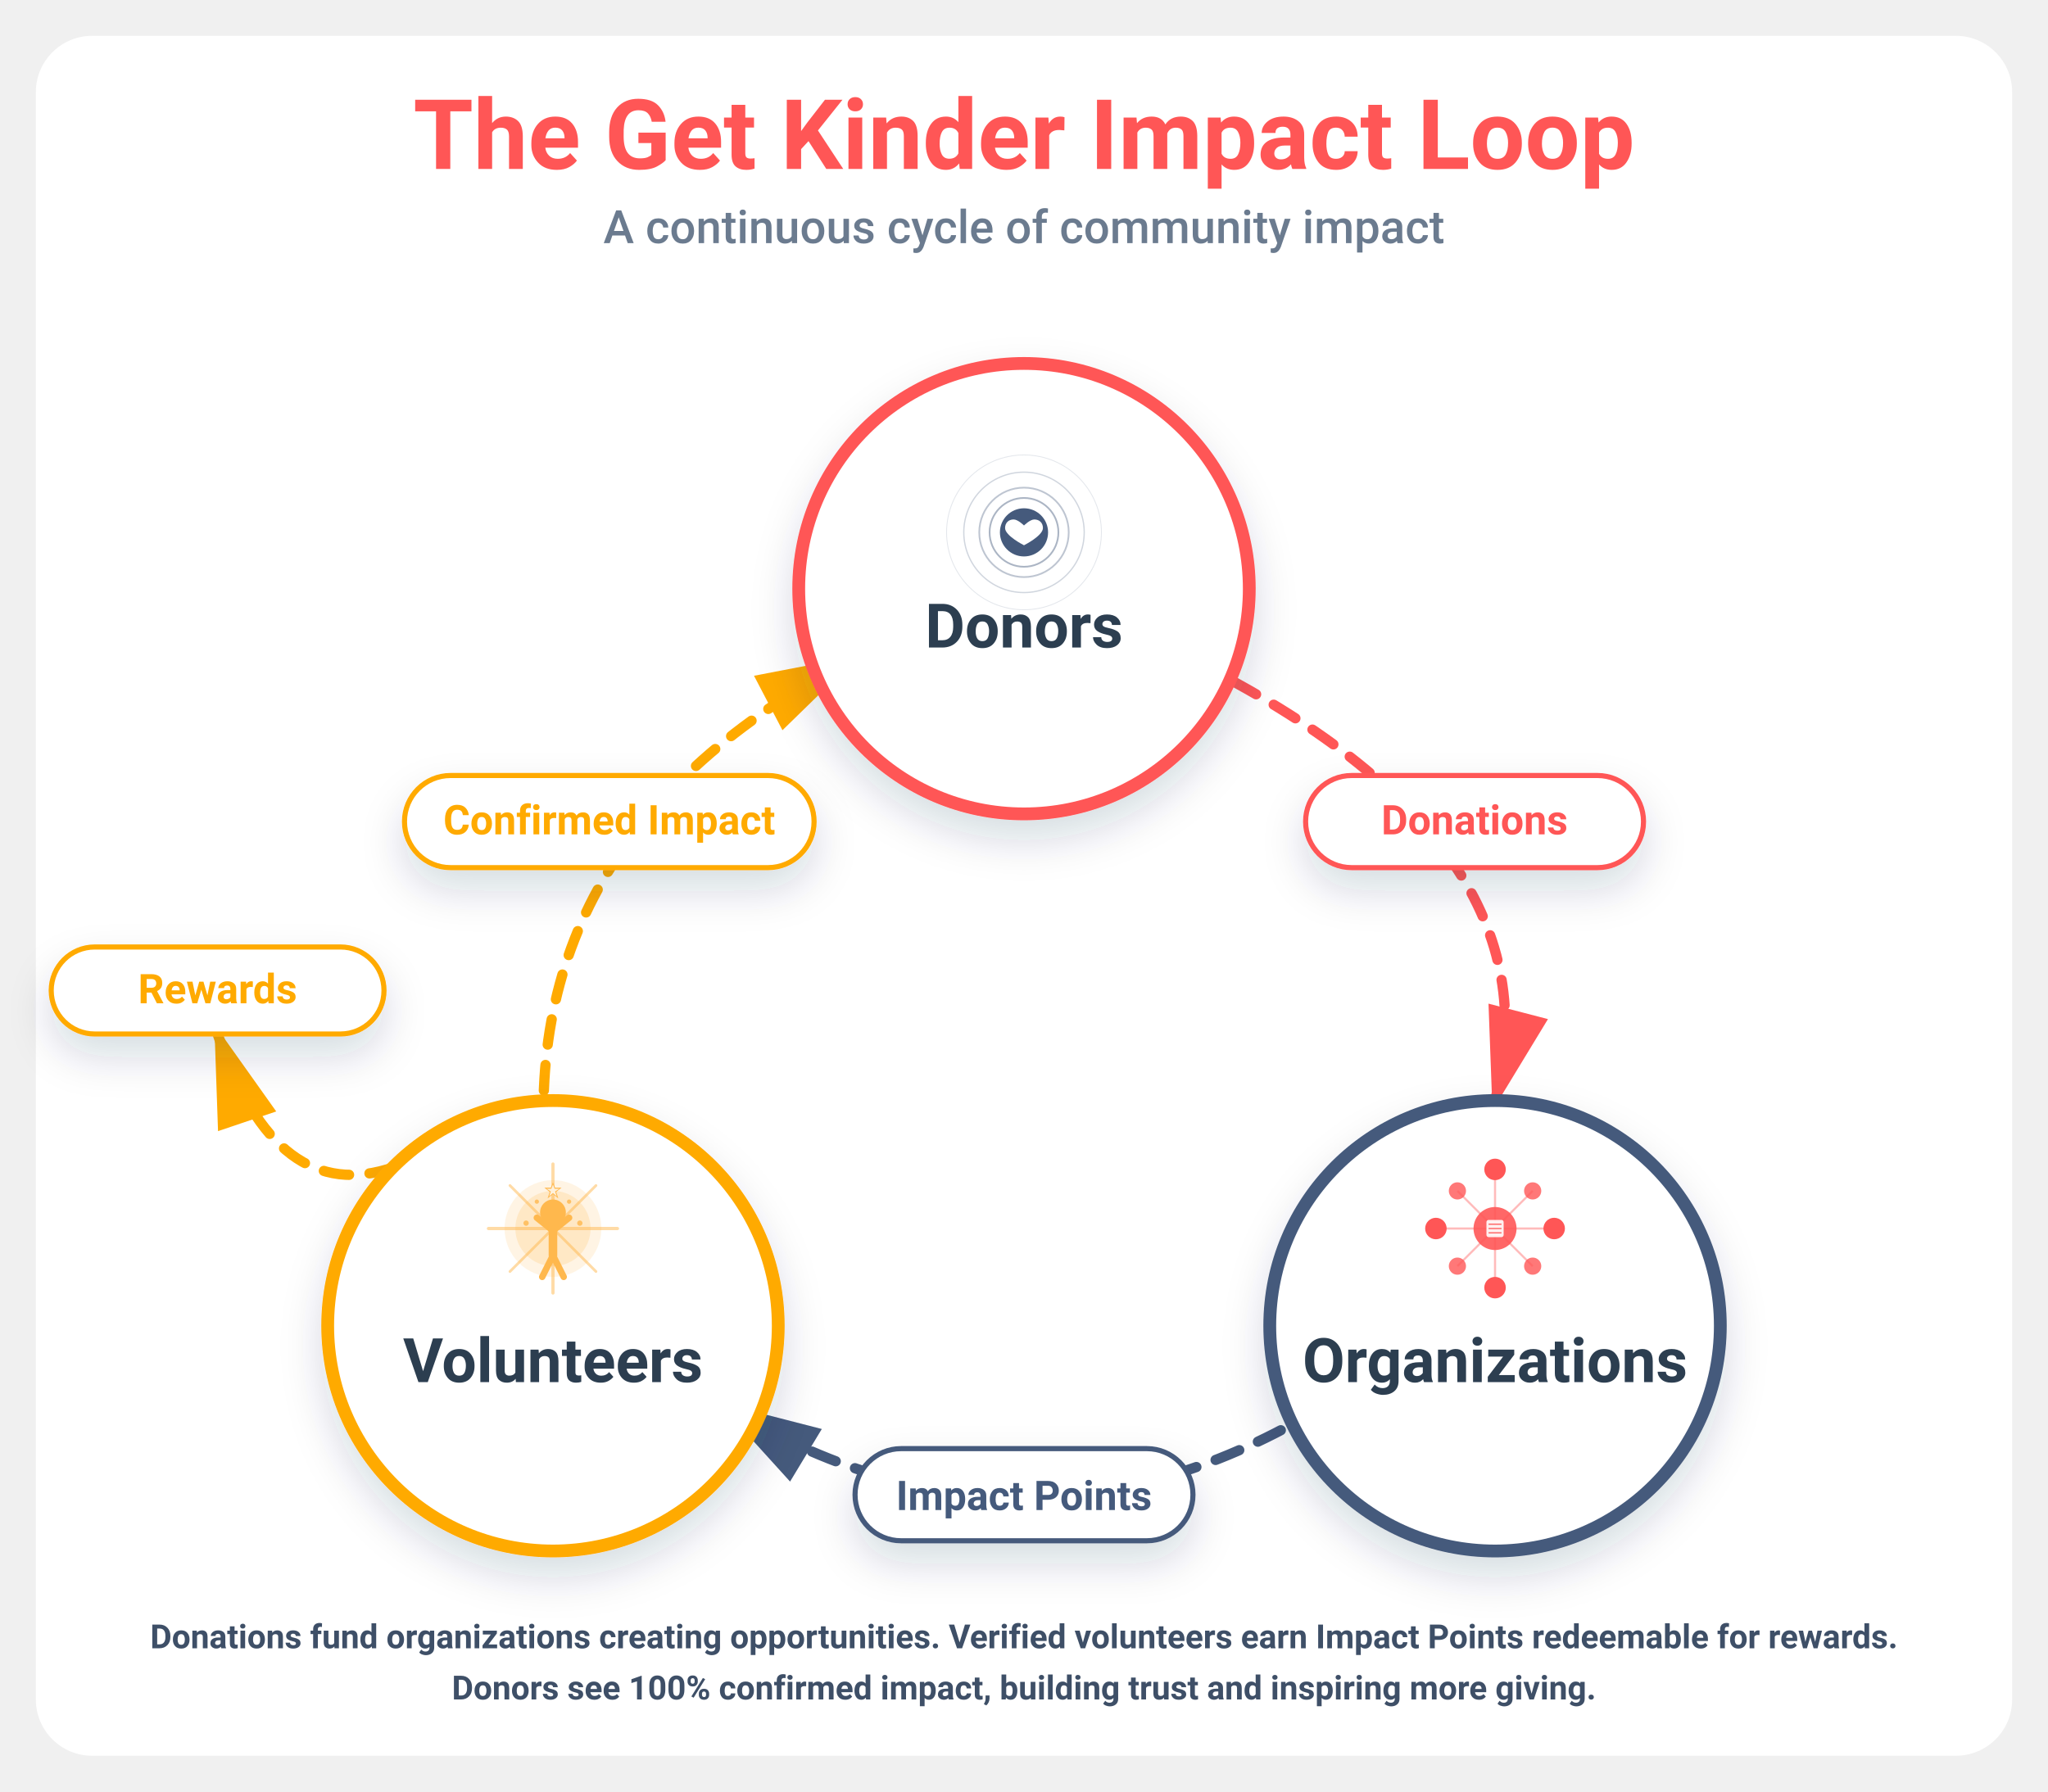
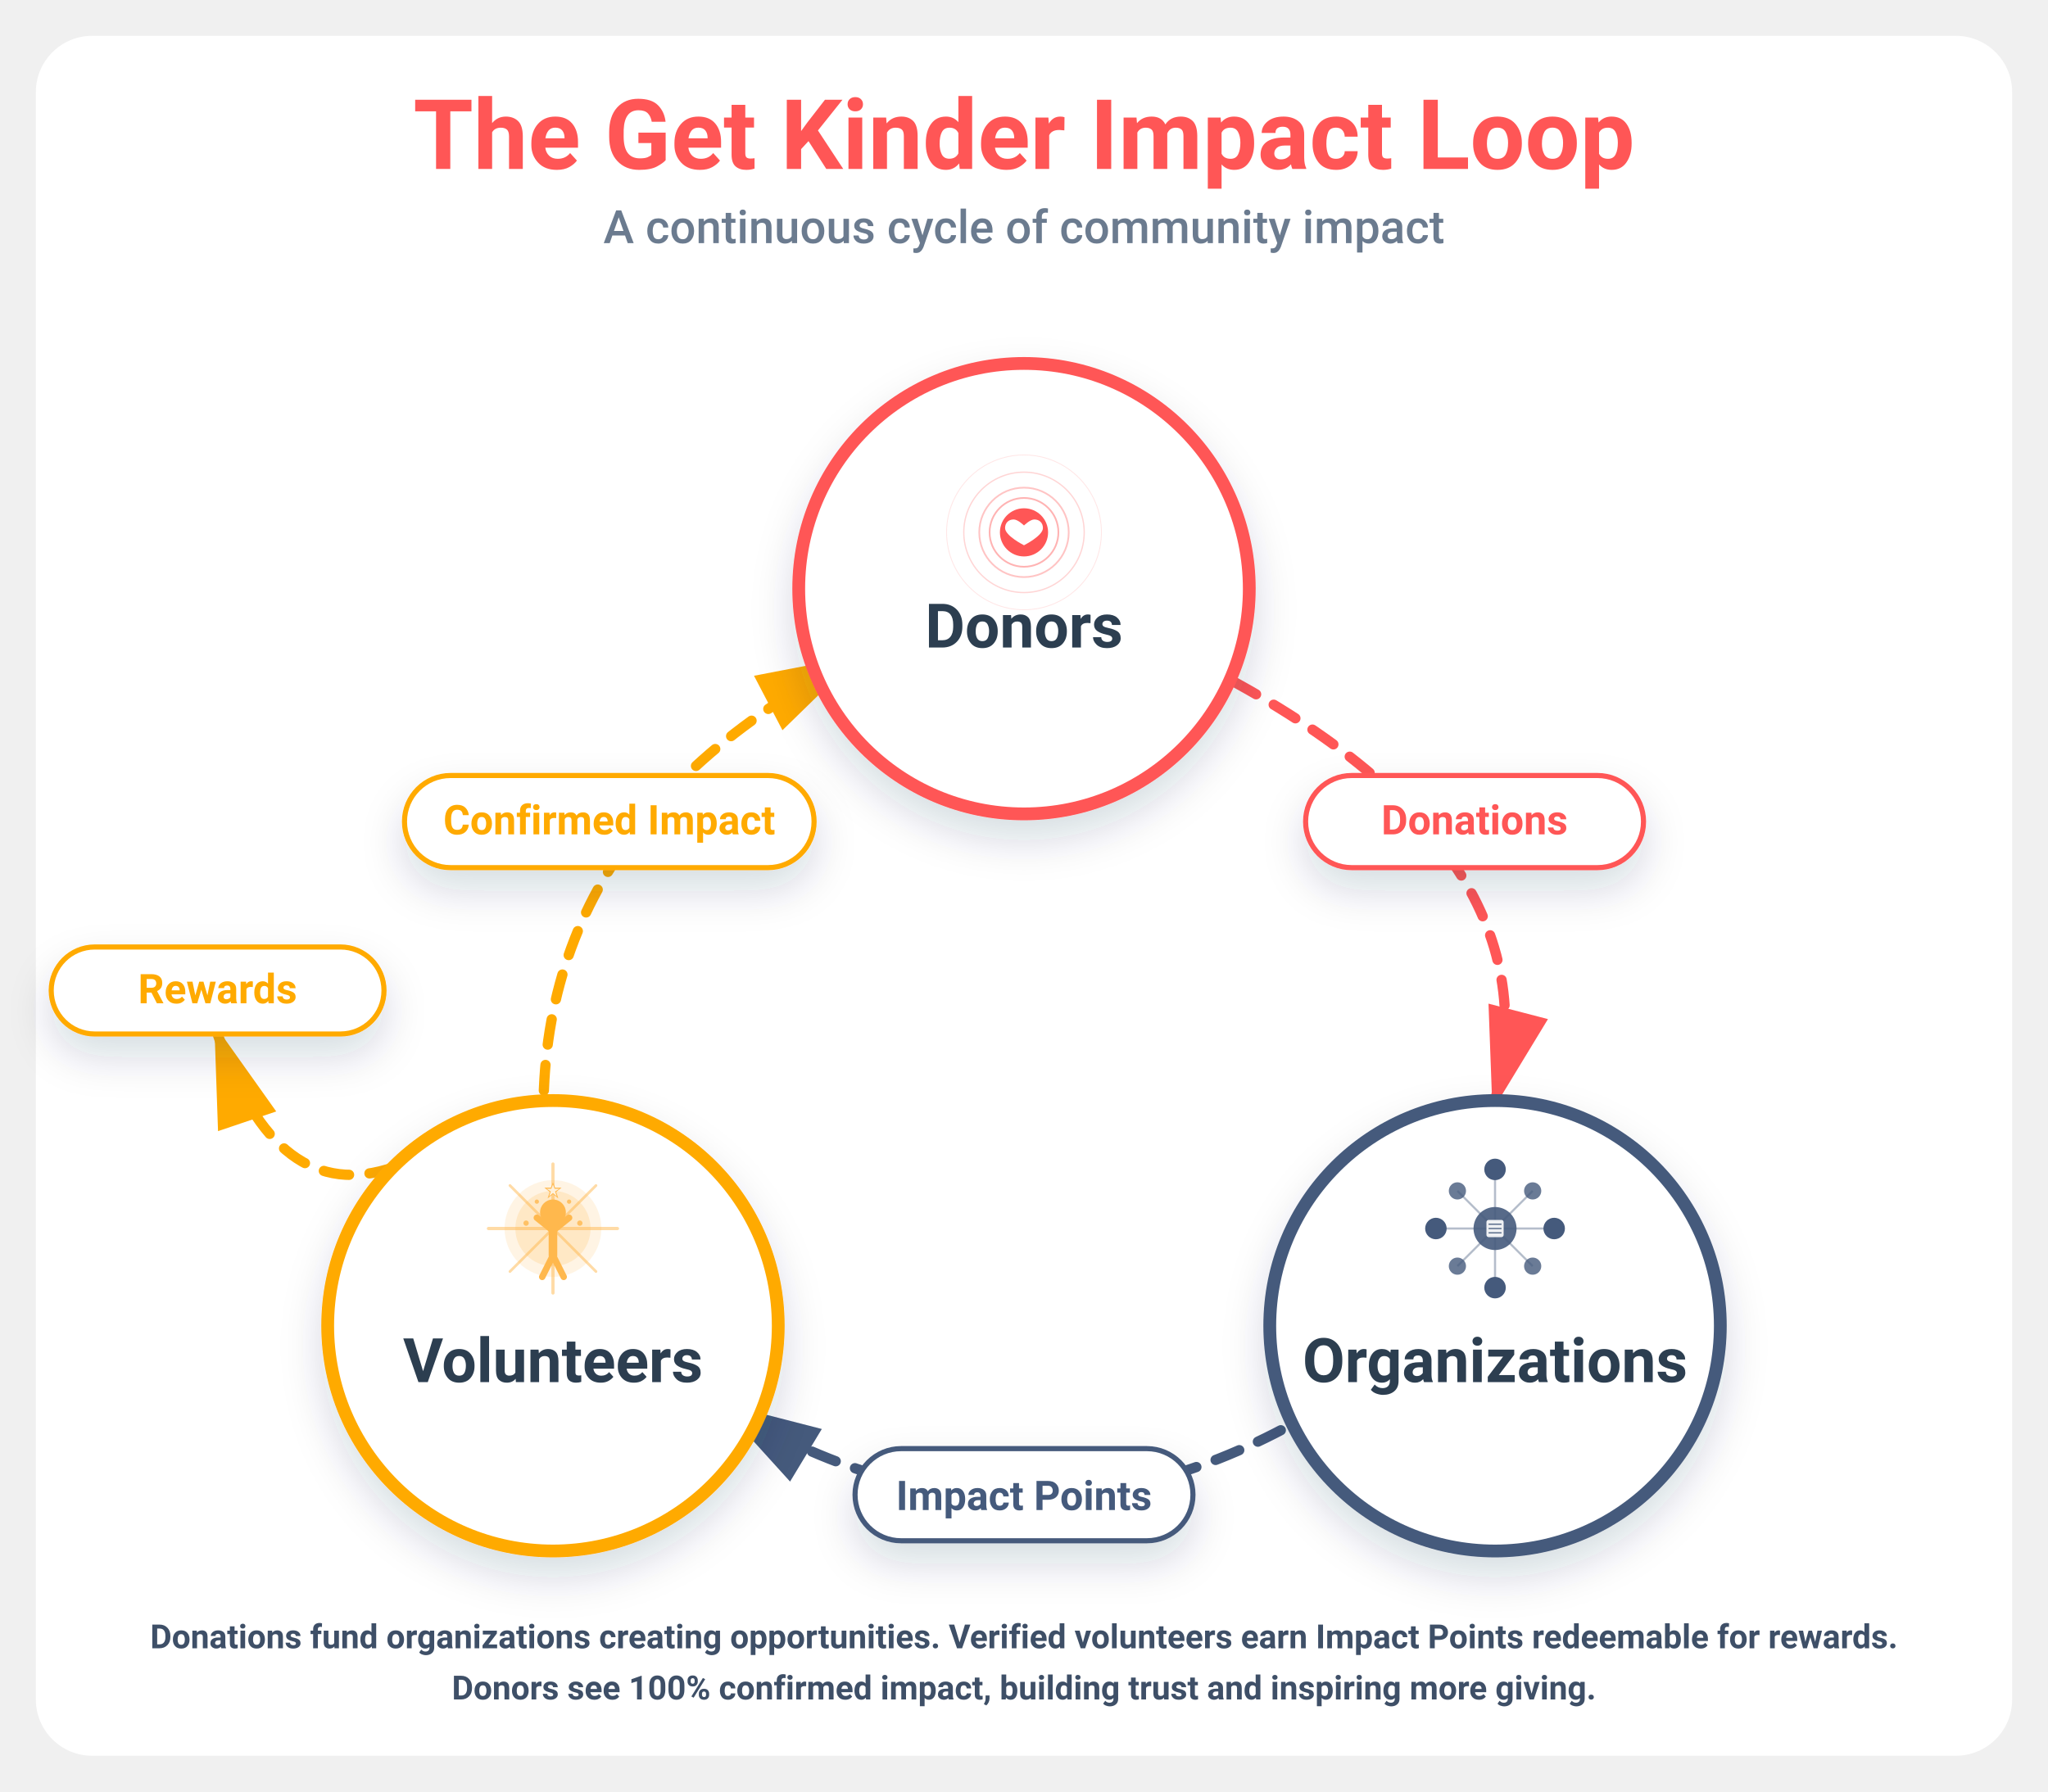
<svg xmlns="http://www.w3.org/2000/svg" width="800" height="700" viewBox="0 0 800 700" role="img" aria-labelledby="title desc">
  <defs>
    <style>
      .title { font: 700 38px -apple-system, BlinkMacSystemFont, "Segoe UI", Roboto, Arial, sans-serif; fill: #ff5656; }
      .subtitle { font: 500 18px -apple-system, BlinkMacSystemFont, "Segoe UI", Roboto, Arial, sans-serif; fill: #6b7b8f; }
      .node-label { font: 700 24px -apple-system, BlinkMacSystemFont, "Segoe UI", Roboto, Arial, sans-serif; fill: #2c3e50; }
      .node-icon { font: 700 46px -apple-system, BlinkMacSystemFont, "Segoe UI", Roboto, Arial, sans-serif; fill: #2c3e50; }
      .pill-text { font: 700 16px -apple-system, BlinkMacSystemFont, "Segoe UI", Roboto, Arial, sans-serif; }
      .explain { font: 600 13px -apple-system, BlinkMacSystemFont, "Segoe UI", Roboto, Arial, sans-serif; fill: #3e4f67; }
      .arrow { fill: none; stroke-width: 4; stroke-linecap: round; stroke-dasharray: 10 8; }
    </style>
    <filter id="softShadow" x="-20%" y="-20%" width="140%" height="140%">
      <feDropShadow dx="0" dy="8" stdDeviation="8" flood-color="#1f3556" flood-opacity="0.16" />
    </filter>
    <marker id="arrowDonations" markerWidth="10" markerHeight="10" refX="9" refY="3" orient="auto">
      <polygon points="0 0, 10 3, 0 6" fill="#ff5656" />
    </marker>
    <marker id="arrowPoints" markerWidth="10" markerHeight="10" refX="9" refY="3" orient="auto">
      <polygon points="0 0, 10 3, 0 6" fill="#455a7c" />
    </marker>
    <marker id="arrowImpact" markerWidth="10" markerHeight="10" refX="9" refY="3" orient="auto">
      <polygon points="0 0, 10 3, 0 6" fill="#FFAA00" />
    </marker>
  </defs>
  <rect x="14" y="14" width="772" height="672" rx="22" fill="#ffffff" />
  <text x="400" y="66" text-anchor="middle" class="title">The Get Kinder Impact Loop</text>
  <text x="400" y="95" text-anchor="middle" class="subtitle">A continuous cycle of community impact</text>
  <path class="arrow" d="M 466 258 Q 610 330, 584 430" stroke="#ff5656" marker-end="url(#arrowDonations)" />
  <path class="arrow" d="M 516 550 Q 400 620, 284 550" stroke="#455a7c" marker-end="url(#arrowPoints)" />
  <path class="arrow" d="M 214 462 Q 198 328, 332 258" stroke="#FFAA00" marker-end="url(#arrowImpact)" />
  <path class="arrow" d="M 154 456 Q 108 472, 85 404" stroke="#FFAA00" marker-end="url(#arrowImpact)" />
  <g filter="url(#softShadow)">
    <circle cx="400" cy="230" r="88" fill="#ffffff" stroke="#ff5656" stroke-width="5" />
    <circle cx="584" cy="518" r="88" fill="#ffffff" stroke="#455a7c" stroke-width="5" />
    <circle cx="216" cy="518" r="88" fill="#ffffff" stroke="#FFAA00" stroke-width="5" />
  </g>
  <g transform="translate(366.4 174.4) scale(0.336)">
-     <circle cx="100" cy="100" r="90" fill="none" stroke="#455a7c" stroke-width="1" opacity="0.15" />
-     <circle cx="100" cy="100" r="70" fill="none" stroke="#455a7c" stroke-width="1.5" opacity="0.25" />
-     <circle cx="100" cy="100" r="52" fill="none" stroke="#455a7c" stroke-width="2" opacity="0.35" />
-     <circle cx="100" cy="100" r="40" fill="none" stroke="#455a7c" stroke-width="2" opacity="0.45" />
-     <circle cx="100" cy="100" r="28" fill="#455a7c" />
+     <circle cx="100" cy="100" r="90" fill="none" stroke="#ff5656" stroke-width="1" opacity="0.15" />
+     <circle cx="100" cy="100" r="70" fill="none" stroke="#ff5656" stroke-width="1.5" opacity="0.25" />
+     <circle cx="100" cy="100" r="52" fill="none" stroke="#ff5656" stroke-width="2" opacity="0.35" />
+     <circle cx="100" cy="100" r="40" fill="none" stroke="#ff5656" stroke-width="2" opacity="0.45" />
+     <circle cx="100" cy="100" r="28" fill="#ff5656" />
    <path d="M 100 92 C 100 92, 93 85, 88 85 C 82 85, 78 89, 78 95 C 78 104, 100 115, 100 115 C 100 115, 122 104, 122 95 C 122 89, 118 85, 112 85 C 107 85, 100 92, 100 92 Z" fill="#ffffff" />
  </g>
  <text x="400" y="253" text-anchor="middle" class="node-label">Donors</text>
  <g transform="translate(550.4 446.4) scale(0.42)">
-     <circle cx="80" cy="80" r="20" fill="#ff5656" opacity="0.9" />
-     <line x1="80" y1="80" x2="80" y2="25" stroke="#ff5656" stroke-width="2" opacity="0.4" />
-     <line x1="80" y1="80" x2="135" y2="80" stroke="#ff5656" stroke-width="2" opacity="0.4" />
-     <line x1="80" y1="80" x2="80" y2="135" stroke="#ff5656" stroke-width="2" opacity="0.4" />
-     <line x1="80" y1="80" x2="25" y2="80" stroke="#ff5656" stroke-width="2" opacity="0.4" />
-     <line x1="80" y1="80" x2="115" y2="45" stroke="#ff5656" stroke-width="2" opacity="0.4" />
-     <line x1="80" y1="80" x2="115" y2="115" stroke="#ff5656" stroke-width="2" opacity="0.4" />
-     <line x1="80" y1="80" x2="45" y2="115" stroke="#ff5656" stroke-width="2" opacity="0.4" />
-     <line x1="80" y1="80" x2="45" y2="45" stroke="#ff5656" stroke-width="2" opacity="0.4" />
-     <circle cx="80" cy="25" r="10" fill="#ff5656" />
-     <circle cx="135" cy="80" r="10" fill="#ff5656" />
-     <circle cx="80" cy="135" r="10" fill="#ff5656" />
-     <circle cx="25" cy="80" r="10" fill="#ff5656" />
-     <circle cx="115" cy="45" r="8" fill="#ff5656" opacity="0.8" />
-     <circle cx="115" cy="115" r="8" fill="#ff5656" opacity="0.8" />
-     <circle cx="45" cy="115" r="8" fill="#ff5656" opacity="0.8" />
-     <circle cx="45" cy="45" r="8" fill="#ff5656" opacity="0.8" />
+     <circle cx="80" cy="80" r="20" fill="#455a7c" opacity="0.9" />
+     <line x1="80" y1="80" x2="80" y2="25" stroke="#455a7c" stroke-width="2" opacity="0.4" />
+     <line x1="80" y1="80" x2="135" y2="80" stroke="#455a7c" stroke-width="2" opacity="0.4" />
+     <line x1="80" y1="80" x2="80" y2="135" stroke="#455a7c" stroke-width="2" opacity="0.4" />
+     <line x1="80" y1="80" x2="25" y2="80" stroke="#455a7c" stroke-width="2" opacity="0.4" />
+     <line x1="80" y1="80" x2="115" y2="45" stroke="#455a7c" stroke-width="2" opacity="0.4" />
+     <line x1="80" y1="80" x2="115" y2="115" stroke="#455a7c" stroke-width="2" opacity="0.4" />
+     <line x1="80" y1="80" x2="45" y2="115" stroke="#455a7c" stroke-width="2" opacity="0.4" />
+     <line x1="80" y1="80" x2="45" y2="45" stroke="#455a7c" stroke-width="2" opacity="0.4" />
+     <circle cx="80" cy="25" r="10" fill="#455a7c" />
+     <circle cx="135" cy="80" r="10" fill="#455a7c" />
+     <circle cx="80" cy="135" r="10" fill="#455a7c" />
+     <circle cx="25" cy="80" r="10" fill="#455a7c" />
+     <circle cx="115" cy="45" r="8" fill="#455a7c" opacity="0.8" />
+     <circle cx="115" cy="115" r="8" fill="#455a7c" opacity="0.8" />
+     <circle cx="45" cy="115" r="8" fill="#455a7c" opacity="0.8" />
+     <circle cx="45" cy="45" r="8" fill="#455a7c" opacity="0.8" />
    <rect x="72" y="72" width="16" height="16" fill="#ffffff" opacity="0.9" rx="2" />
-     <line x1="74" y1="76" x2="86" y2="76" stroke="#ff5656" stroke-width="1" />
-     <line x1="74" y1="80" x2="86" y2="80" stroke="#ff5656" stroke-width="1" />
-     <line x1="74" y1="84" x2="86" y2="84" stroke="#ff5656" stroke-width="1" />
+     <line x1="74" y1="76" x2="86" y2="76" stroke="#455a7c" stroke-width="1" />
+     <line x1="74" y1="80" x2="86" y2="80" stroke="#455a7c" stroke-width="1" />
+     <line x1="74" y1="84" x2="86" y2="84" stroke="#455a7c" stroke-width="1" />
  </g>
  <text x="584" y="540" text-anchor="middle" class="node-label">Organizations</text>
  <g transform="translate(182.4 446.4) scale(0.42)">
    <g opacity="0.5">
      <line x1="80" y1="80" x2="80" y2="20" stroke="#FFB84D" stroke-width="3" stroke-linecap="round" />
      <line x1="80" y1="80" x2="120" y2="40" stroke="#FFB84D" stroke-width="2.5" stroke-linecap="round" />
      <line x1="80" y1="80" x2="140" y2="80" stroke="#FFB84D" stroke-width="3" stroke-linecap="round" />
      <line x1="80" y1="80" x2="120" y2="120" stroke="#FFB84D" stroke-width="2.5" stroke-linecap="round" />
      <line x1="80" y1="80" x2="80" y2="140" stroke="#FFB84D" stroke-width="3" stroke-linecap="round" />
      <line x1="80" y1="80" x2="40" y2="120" stroke="#FFB84D" stroke-width="2.5" stroke-linecap="round" />
      <line x1="80" y1="80" x2="20" y2="80" stroke="#FFB84D" stroke-width="3" stroke-linecap="round" />
      <line x1="80" y1="80" x2="40" y2="40" stroke="#FFB84D" stroke-width="2.5" stroke-linecap="round" />
    </g>
    <circle cx="80" cy="80" r="45" fill="#FFB84D" opacity="0.15" />
    <circle cx="80" cy="80" r="35" fill="#FFB84D" opacity="0.2" />
    <circle cx="80" cy="65" r="12" fill="#FFB84D" />
    <path d="M 80 77 L 80 105" stroke="#FFB84D" stroke-width="8" stroke-linecap="round" />
    <path d="M 80 82 L 65 70" stroke="#FFB84D" stroke-width="6" stroke-linecap="round" />
    <path d="M 80 82 L 95 70" stroke="#FFB84D" stroke-width="6" stroke-linecap="round" />
    <path d="M 80 105 L 70 125" stroke="#FFB84D" stroke-width="6" stroke-linecap="round" />
    <path d="M 80 105 L 90 125" stroke="#FFB84D" stroke-width="6" stroke-linecap="round" />
    <g transform="translate(80, 45)">
      <polygon points="0,-8 2,-3 8,-3 3,1 5,7 0,3 -5,7 -3,1 -8,-3 -2,-3" fill="#FFB84D" />
      <polygon points="0,-6 1.5,-2 6,-2 2,0.5 3.5,5 0,2 -3.5,5 -2,0.5 -6,-2 -1.5,-2" fill="#ffffff" opacity="0.8" />
    </g>
    <circle cx="95" cy="55" r="2" fill="#FFB84D" opacity="0.8" />
    <circle cx="105" cy="75" r="2.5" fill="#FFB84D" opacity="0.8" />
    <circle cx="65" cy="55" r="2" fill="#FFB84D" opacity="0.8" />
    <circle cx="55" cy="75" r="2.5" fill="#FFB84D" opacity="0.8" />
  </g>
  <text x="216" y="540" text-anchor="middle" class="node-label">Volunteers</text>
  <g filter="url(#softShadow)">
    <rect x="510" y="303" width="132" height="36" rx="18" fill="#ffffff" stroke="#ff5656" stroke-width="2" />
    <rect x="334" y="566" width="132" height="36" rx="18" fill="#ffffff" stroke="#455a7c" stroke-width="2" />
    <rect x="158" y="303" width="160" height="36" rx="18" fill="#ffffff" stroke="#FFAA00" stroke-width="2" />
    <rect x="20" y="370" width="130" height="34" rx="17" fill="#ffffff" stroke="#FFAA00" stroke-width="2" />
  </g>
  <text x="576" y="326" text-anchor="middle" class="pill-text" fill="#ff5656">Donations</text>
  <text x="400" y="590" text-anchor="middle" class="pill-text" fill="#455a7c">Impact Points</text>
  <text x="238" y="326" text-anchor="middle" class="pill-text" fill="#FFAA00">Confirmed Impact</text>
  <text x="85" y="392" text-anchor="middle" class="pill-text" fill="#FFAA00">Rewards</text>
  <text x="400" y="644" text-anchor="middle" class="explain">Donations fund organizations creating opportunities. Verified volunteers earn Impact Points redeemable for rewards.</text>
  <text x="400" y="664" text-anchor="middle" class="explain">Donors see 100% confirmed impact, building trust and inspiring more giving.</text>
</svg>
